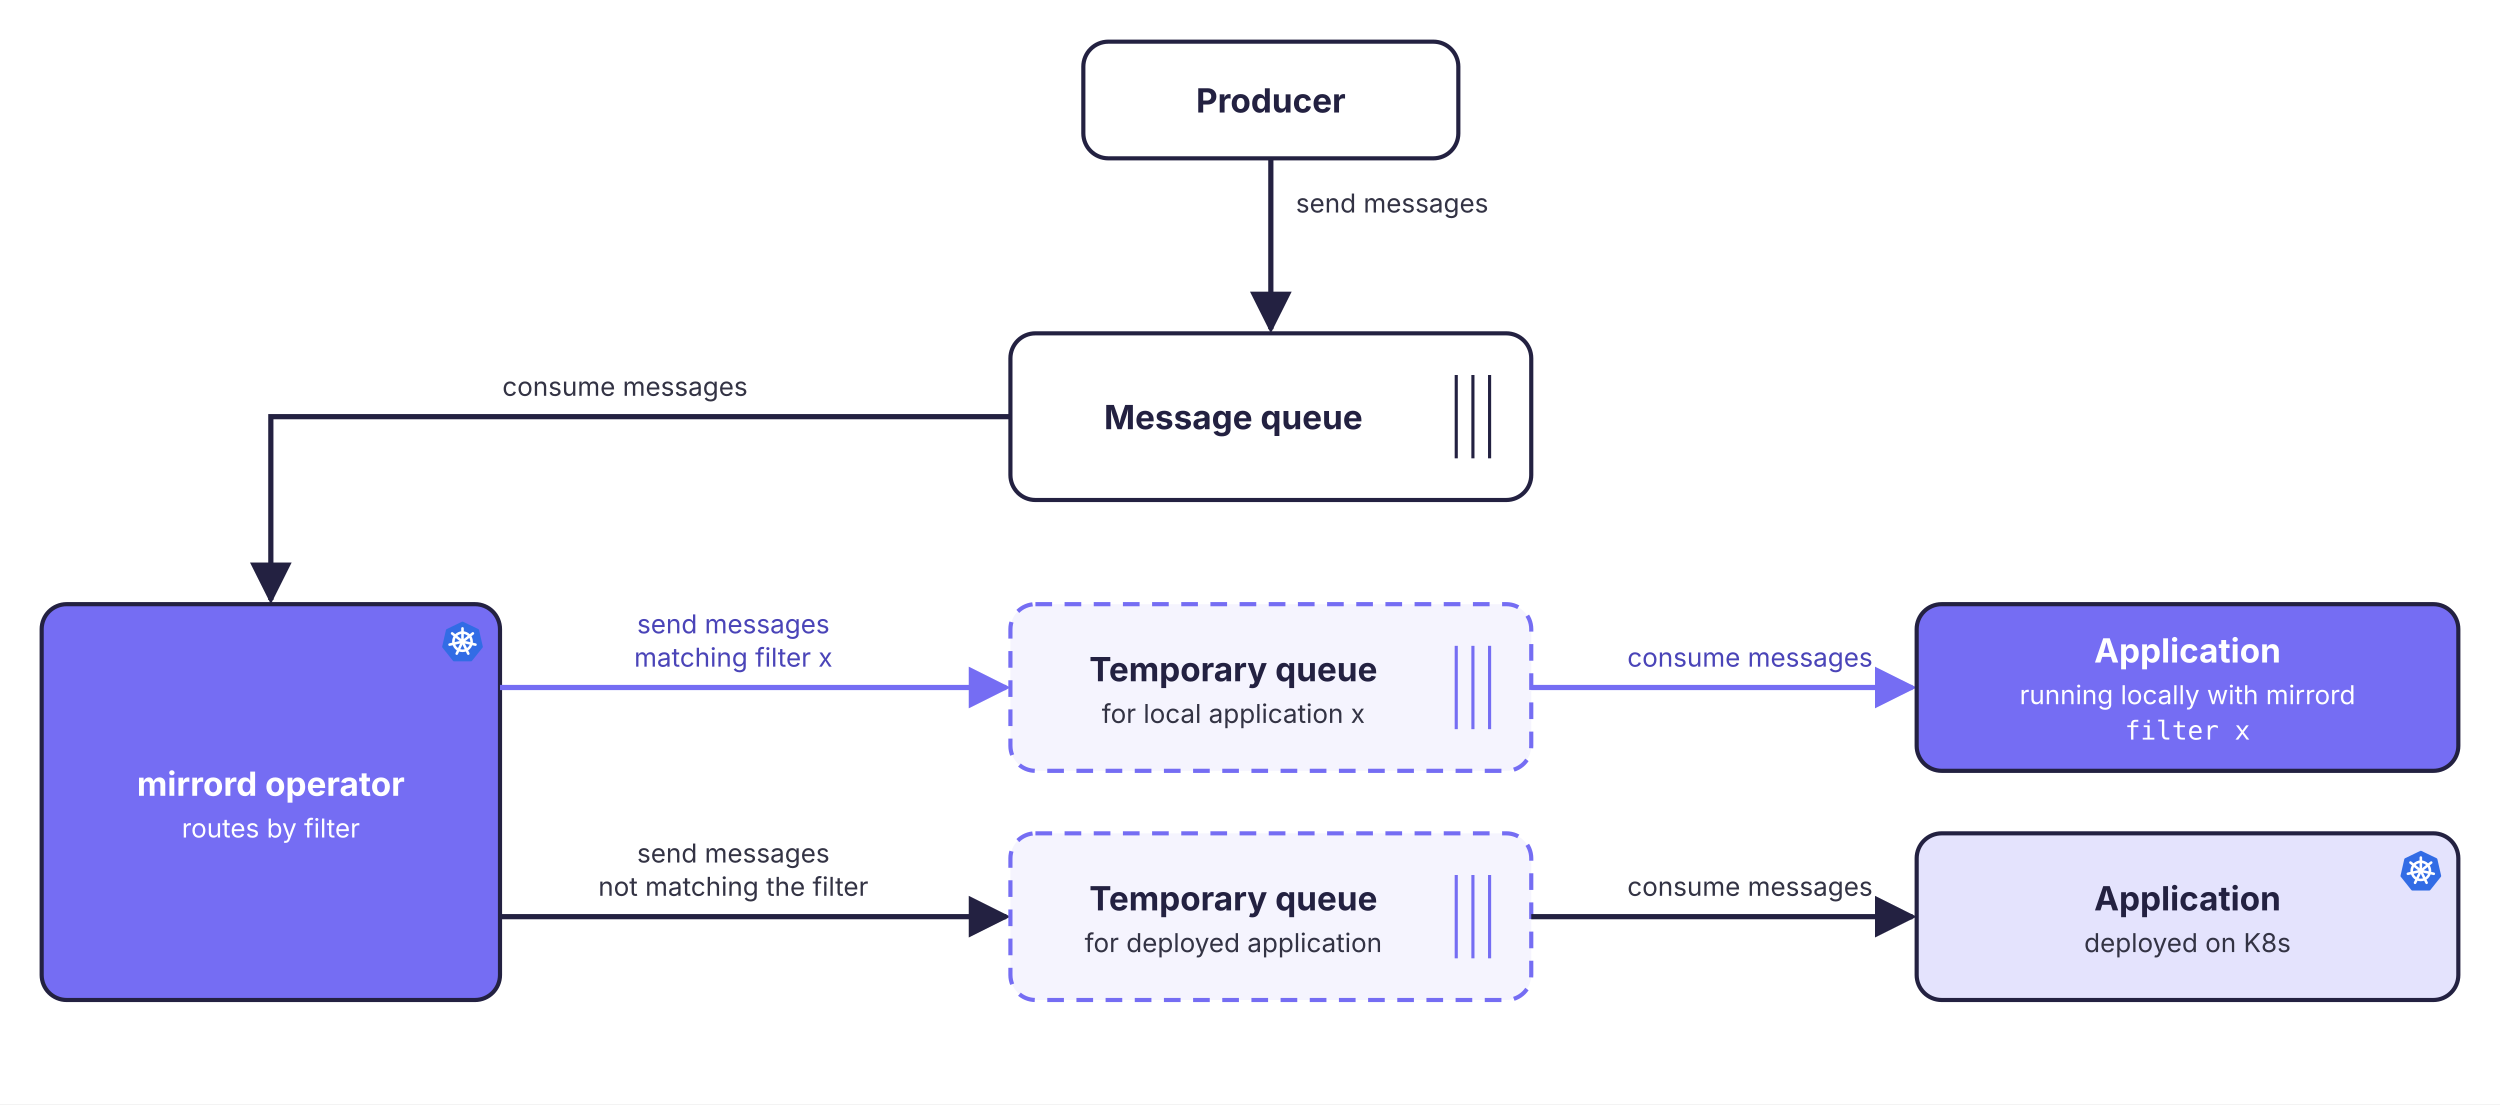
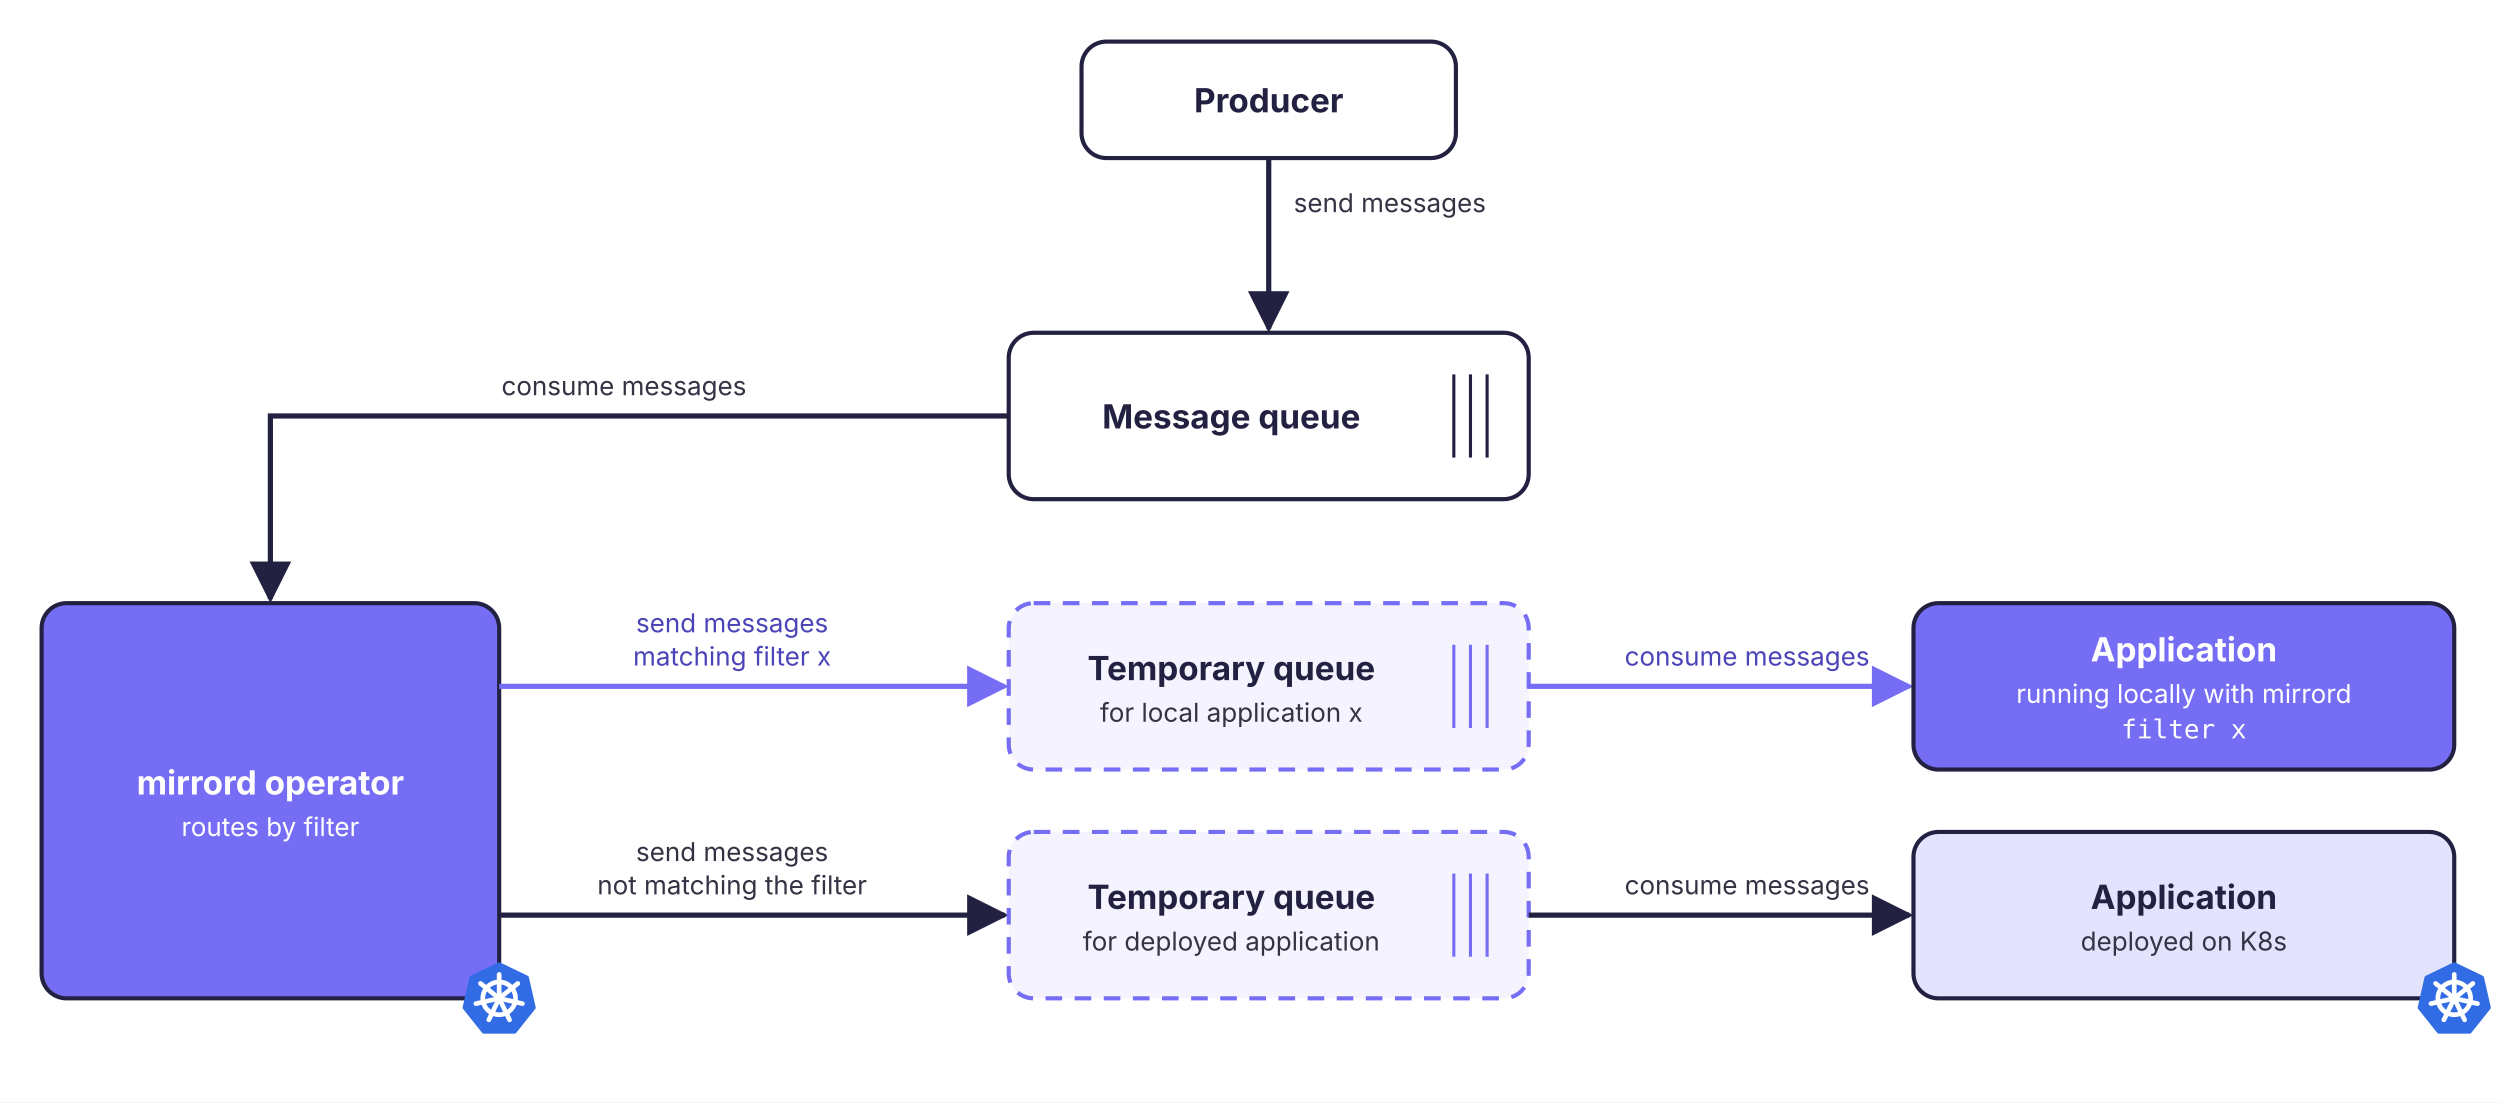
- <svg xmlns="http://www.w3.org/2000/svg" viewBox="0 0 1200 530" width="1200" height="530" font-family="Inter, Helvetica, Arial, sans-serif" role="img" aria-labelledby="t d">
+ <svg xmlns="http://www.w3.org/2000/svg" viewBox="0 0 1202 530" width="1202" height="530" font-family="Inter, Helvetica, Arial, sans-serif" role="img" aria-labelledby="t d">
  <defs>
    <marker id="arrow" viewBox="0 0 10 10" refX="9" refY="5" markerWidth="8" markerHeight="8" orient="auto-start-reverse">
      <path d="M0 0 L10 5 L0 10 z" fill="#232141" />
    </marker>
    <marker id="arrow-purple" viewBox="0 0 10 10" refX="9" refY="5" markerWidth="8" markerHeight="8" orient="auto-start-reverse">
      <path d="M0 0 L10 5 L0 10 z" fill="#756DF3" />
    </marker>
    <symbol id="k8s" viewBox="0 0 32 32">
      <polygon points="16.00,1.60 27.73,7.25 30.62,19.94 22.51,30.11 9.49,30.11 1.38,19.94 4.27,7.25" fill="#326CE5" stroke="#326CE5" stroke-width="2" stroke-linejoin="round" />
      <g fill="none" stroke="#ffffff" stroke-width="2" stroke-linecap="round">
        <circle cx="16" cy="16" r="7" />
        <line x1="16.00" y1="13.40" x2="16.00" y2="5.80" />
        <line x1="18.03" y1="14.38" x2="23.97" y2="9.64" />
        <line x1="18.53" y1="16.58" x2="25.94" y2="18.27" />
        <line x1="17.13" y1="18.34" x2="20.43" y2="25.19" />
        <line x1="14.87" y1="18.34" x2="11.57" y2="25.19" />
        <line x1="13.47" y1="16.58" x2="6.06" y2="18.27" />
        <line x1="13.97" y1="14.38" x2="8.03" y2="9.64" />
      </g>
      <circle cx="16" cy="16" r="2.4" fill="#ffffff" />
    </symbol>
  </defs>
-   <rect x="0" y="0" width="1200" height="530" fill="#ffffff" />
+   <rect x="0" y="0" width="1202" height="530" fill="#ffffff" />
  <rect x="520" y="20" width="180" height="56" rx="12" fill="#ffffff" stroke="#232141" stroke-width="2" />
  <text x="610" y="54" font-size="16" font-weight="700" fill="#232141" text-anchor="middle">Producer</text>
  <line x1="610" y1="76" x2="610" y2="158" stroke="#232141" stroke-width="2.5" marker-end="url(#arrow)" />
  <text x="622" y="102" font-size="12.5" fill="#333344" text-anchor="start">send messages</text>
  <rect x="485" y="160" width="250" height="80" rx="12" fill="#ffffff" stroke="#232141" stroke-width="2" />
  <line x1="699" y1="180" x2="699" y2="220" stroke="#232141" stroke-width="1.5" />
  <line x1="707" y1="180" x2="707" y2="220" stroke="#232141" stroke-width="1.5" />
  <line x1="715" y1="180" x2="715" y2="220" stroke="#232141" stroke-width="1.5" />
  <text x="592" y="206" font-size="16" font-weight="700" fill="#232141" text-anchor="middle">Message queue</text>
  <polyline points="485,200 130,200 130,288" fill="none" stroke="#232141" stroke-width="2.5" marker-end="url(#arrow)" />
  <text x="300" y="190" font-size="12.5" fill="#333344" text-anchor="middle">consume messages</text>
  <rect x="20" y="290" width="220" height="190" rx="12" fill="#756DF3" stroke="#232141" stroke-width="2" />
  <text x="130" y="382" font-size="16" font-weight="700" fill="#ffffff" text-anchor="middle">mirrord operator</text>
  <text x="130" y="402" font-size="12.5" fill="#ffffff" text-anchor="middle">routes by filter</text>
  <line x1="240" y1="330" x2="483" y2="330" stroke="#756DF3" stroke-width="2.5" marker-end="url(#arrow-purple)" />
  <text x="352" y="304" font-size="12.5" fill="#4a44b8" text-anchor="middle">send messages</text>
  <text x="352" y="320" font-size="12.5" fill="#4a44b8" text-anchor="middle">matching filter x</text>
  <rect x="485" y="290" width="250" height="80" rx="12" fill="#F5F4FE" stroke="#756DF3" stroke-width="2" stroke-dasharray="8 6" />
  <line x1="699" y1="310" x2="699" y2="350" stroke="#756DF3" stroke-width="1.5" />
  <line x1="707" y1="310" x2="707" y2="350" stroke="#756DF3" stroke-width="1.5" />
  <line x1="715" y1="310" x2="715" y2="350" stroke="#756DF3" stroke-width="1.5" />
  <text x="592" y="327" font-size="16" font-weight="700" fill="#232141" text-anchor="middle">Temporary queue</text>
  <text x="592" y="347" font-size="12.5" fill="#333344" text-anchor="middle">for local application x</text>
  <line x1="735" y1="330" x2="918" y2="330" stroke="#756DF3" stroke-width="2.5" marker-end="url(#arrow-purple)" />
  <text x="840" y="320" font-size="12.5" fill="#4a44b8" text-anchor="middle">consume messages</text>
  <rect x="920" y="290" width="260" height="80" rx="12" fill="#756DF3" stroke="#232141" stroke-width="2" />
  <text x="1050" y="318" font-size="16" font-weight="700" fill="#ffffff" text-anchor="middle">Application</text>
  <text x="1050" y="338" font-size="12.5" fill="#ffffff" text-anchor="middle">running locally with mirrord</text>
  <text x="1050" y="355" font-size="12.5" font-family="Menlo, Consolas, monospace" fill="#ffffff" text-anchor="middle">filter x</text>
  <line x1="240" y1="440" x2="483" y2="440" stroke="#232141" stroke-width="2.5" marker-end="url(#arrow)" />
  <text x="352" y="414" font-size="12.5" fill="#333344" text-anchor="middle">send messages</text>
  <text x="352" y="430" font-size="12.5" fill="#333344" text-anchor="middle">not matching the filter</text>
  <rect x="485" y="400" width="250" height="80" rx="12" fill="#F5F4FE" stroke="#756DF3" stroke-width="2" stroke-dasharray="8 6" />
  <line x1="699" y1="420" x2="699" y2="460" stroke="#756DF3" stroke-width="1.5" />
  <line x1="707" y1="420" x2="707" y2="460" stroke="#756DF3" stroke-width="1.5" />
  <line x1="715" y1="420" x2="715" y2="460" stroke="#756DF3" stroke-width="1.5" />
  <text x="592" y="437" font-size="16" font-weight="700" fill="#232141" text-anchor="middle">Temporary queue</text>
  <text x="592" y="457" font-size="12.5" fill="#333344" text-anchor="middle">for deployed application</text>
  <line x1="735" y1="440" x2="918" y2="440" stroke="#232141" stroke-width="2.5" marker-end="url(#arrow)" />
  <text x="840" y="430" font-size="12.5" fill="#333344" text-anchor="middle">consume messages</text>
  <rect x="920" y="400" width="260" height="80" rx="12" fill="#E4E3FD" stroke="#232141" stroke-width="2" />
  <text x="1050" y="437" font-size="16" font-weight="700" fill="#232141" text-anchor="middle">Application</text>
  <text x="1050" y="457" font-size="12.5" fill="#333344" text-anchor="middle">deployed on K8s</text>
-   <use href="#k8s" x="212" y="298" width="20" height="20" />
-   <use href="#k8s" x="1152" y="408" width="20" height="20" />
+   <use href="#k8s" x="222" y="462" width="36" height="36" />
+   <use href="#k8s" x="1162" y="462" width="36" height="36" />
</svg>
